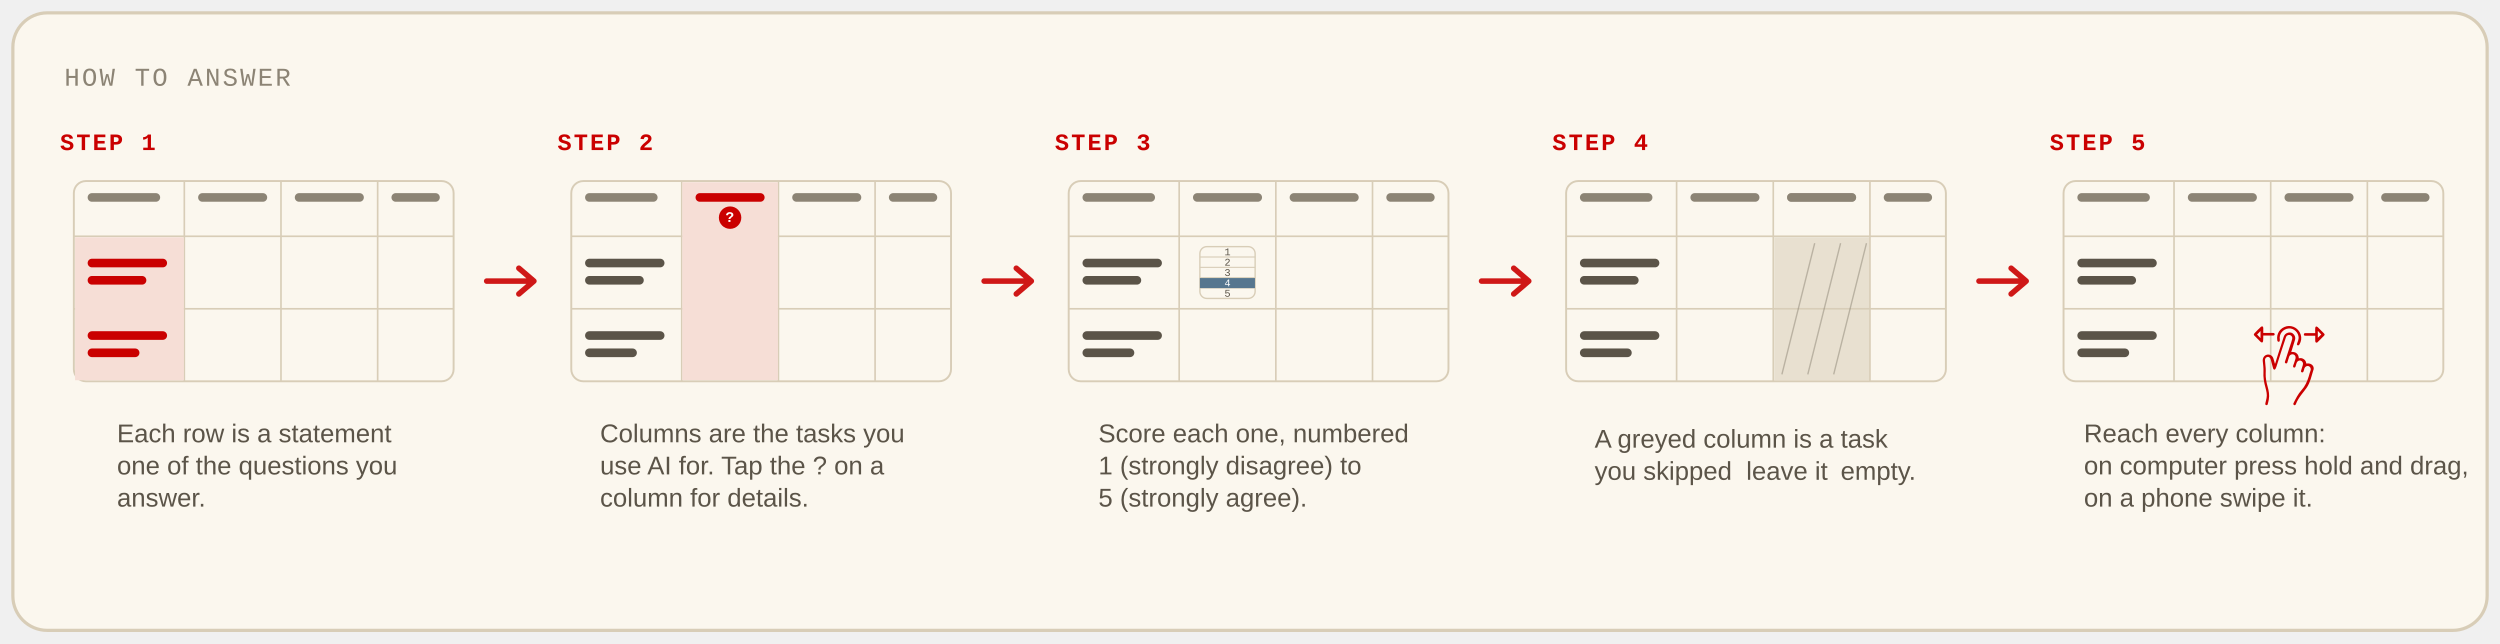
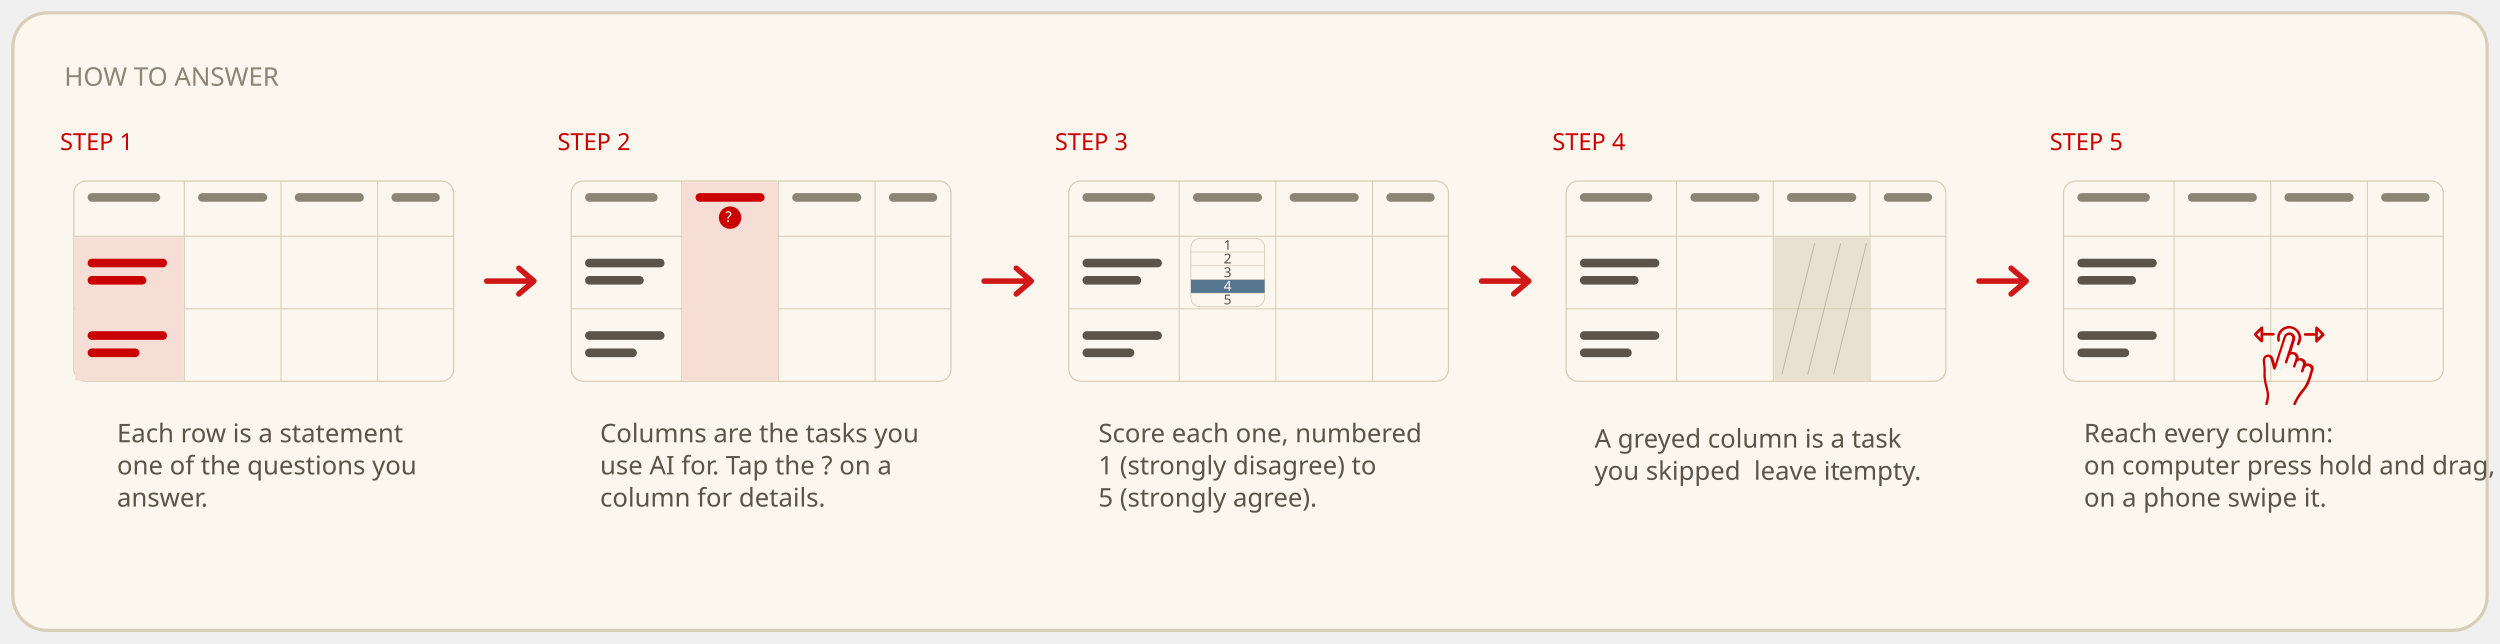
<svg xmlns="http://www.w3.org/2000/svg" version="1.1" id="katman_1" x="0px" y="0px" viewBox="0 0 1166 300" style="enable-background:new 0 0 1166 300;" xml:space="preserve">
  <style type="text/css">
	.st0{fill:#FBF7EE;stroke:#D8CDB7;stroke-width:1.5;}
	.st1{fill:#8C8475;}
- 	.st2{font-family:'CourierNewPSMT','Courier New',monospace;}
+ 	.st2{font-family:'CourierNewPSMT';}
	.st3{font-size:12px;}
- 	.st4{letter-spacing:1;}
- 	.st5{fill:#CA0000;}
- 	.st6{font-family:'CourierNewPS-BoldMT','Courier New',monospace;font-weight:bold;}
- 	.st7{font-size:11px;}
- 	.st8{fill:#FBF7EE;stroke:#D8CDB7;stroke-width:1.127;stroke-miterlimit:3.22;}
- 	.st9{fill:none;stroke:#D8CDB7;stroke-width:0.966;stroke-miterlimit:3.22;}
- 	.st10{fill:#5B5448;}
- 	.st11{fill:#F6DED6;}
- 	.st12{font-family:'ArialMT','Arial',sans-serif;}
+ 	.st4{fill:#CA0000;}
+ 	.st5{font-family:'CourierNewPS-BoldMT';}
+ 	.st6{font-size:11px;}
+ 	.st7{fill:#FBF7EE;stroke:#D8CDB7;stroke-width:0.731;stroke-miterlimit:2.087;}
+ 	.st8{fill:none;stroke:#D8CDB7;stroke-width:0.626;stroke-miterlimit:2.087;}
+ 	.st9{fill:#5B5448;}
+ 	.st10{fill:#F6DED6;}
+ 	.st11{font-family:'ArialMT';}
	
- 		.st13{opacity:0.9;fill:none;stroke:#CA0000;stroke-width:2.6;stroke-linecap:round;stroke-linejoin:round;enable-background:new    ;}
- 	.st14{fill:#FFFFFF;}
- 	.st15{font-size:6.843px;}
- 	.st16{fill:#FBF7EE;stroke:#D8CDB7;stroke-width:0.805;stroke-miterlimit:3.22;}
- 	.st17{stroke:#D8CDB7;stroke-width:0.644;stroke-miterlimit:3.22;}
- 	.st18{fill:#56768F;}
- 	.st19{font-size:4.831px;}
- 	.st20{fill:#D8CDB7;fill-opacity:0.55;}
- 	.st21{stroke:#8C8475;stroke-width:0.805;stroke-miterlimit:3.22;stroke-opacity:0.5;}
- 	.st22{fill:#8C8475;fill-opacity:0.6;}
+ 		.st12{opacity:0.9;fill:none;stroke:#CA0000;stroke-width:2.6;stroke-linecap:round;stroke-linejoin:round;enable-background:new    ;}
+ 	.st13{fill:#FFFFFF;}
+ 	.st14{font-size:6.843px;}
+ 	.st15{fill:#FBF7EE;stroke:#D8CDB7;stroke-width:0.522;stroke-miterlimit:2.087;}
+ 	.st16{stroke:#D8CDB7;stroke-width:0.417;stroke-miterlimit:2.087;}
+ 	.st17{fill:#56768F;}
+ 	.st18{font-size:6.363px;}
+ 	.st19{fill:#D8CDB7;fill-opacity:0.55;}
+ 	.st20{stroke:#8C8475;stroke-width:0.522;stroke-miterlimit:2.087;stroke-opacity:0.5;}
+ 	.st21{fill:#8C8475;fill-opacity:0.6;}
</style>
  <path class="st0" d="M22,6h1122c8.8,0,16,7.2,16,16v256c0,8.8-7.2,16-16,16H22c-8.8,0-16-7.2-16-16V22C6,13.2,13.2,6,22,6z" />
-   <text transform="matrix(1 0 0 1 30 40)" class="st1 st2 st3 st4">HOW TO ANSWER</text>
-   <text transform="matrix(1 0 0 1 28 70)" class="st5 st6 st7 st4">STEP 1</text>
+   <text transform="matrix(1 0 0 1 30 40)" class="st1 st2 st3">HOW TO ANSWER</text>
+   <text transform="matrix(1 0 0 1 28 70)" class="st4 st5 st6">STEP 1</text>
  <g transform="translate(28,78) scale(0.8051)">
-     <path class="st8" d="M15,8h206c3.9,0,7,3.1,7,7v102c0,3.9-3.1,7-7,7H15c-3.9,0-7-3.1-7-7V15C8,11.1,11.1,8,15,8z" />
-     <path class="st9" d="M72,8v116 M128,8v116 M184,8v116 M8,40h220 M8,82h220" />
+     <path class="st7" d="M15,8h206c3.9,0,7,3.1,7,7v102c0,3.9-3.1,7-7,7H15c-3.9,0-7-3.1-7-7V15C8,11.1,11.1,8,15,8z" />
+     <path class="st8" d="M72,8v116 M128,8v116 M184,8v116 M8,40h220 M8,82h220" />
    <path class="st1" d="M18.5,15h37c1.4,0,2.5,1.1,2.5,2.5l0,0c0,1.4-1.1,2.5-2.5,2.5h-37c-1.4,0-2.5-1.1-2.5-2.5l0,0   C16,16.1,17.1,15,18.5,15z" />
    <path class="st1" d="M82.5,15h35c1.4,0,2.5,1.1,2.5,2.5l0,0c0,1.4-1.1,2.5-2.5,2.5h-35c-1.4,0-2.5-1.1-2.5-2.5l0,0   C80,16.1,81.1,15,82.5,15z" />
    <path class="st1" d="M138.5,15h35c1.4,0,2.5,1.1,2.5,2.5l0,0c0,1.4-1.1,2.5-2.5,2.5h-35c-1.4,0-2.5-1.1-2.5-2.5l0,0   C136,16.1,137.1,15,138.5,15z" />
    <path class="st1" d="M194.5,15h23c1.4,0,2.5,1.1,2.5,2.5l0,0c0,1.4-1.1,2.5-2.5,2.5h-23c-1.4,0-2.5-1.1-2.5-2.5l0,0   C192,16.1,193.1,15,194.5,15z" />
-     <path class="st10" d="M18.5,53h41c1.4,0,2.5,1.1,2.5,2.5l0,0c0,1.4-1.1,2.5-2.5,2.5h-41c-1.4,0-2.5-1.1-2.5-2.5l0,0   C16,54.1,17.1,53,18.5,53z" />
-     <path class="st10" d="M18.5,63h29c1.4,0,2.5,1.1,2.5,2.5l0,0c0,1.4-1.1,2.5-2.5,2.5h-29c-1.4,0-2.5-1.1-2.5-2.5l0,0   C16,64.1,17.1,63,18.5,63z" />
-     <path class="st10" d="M18.5,95h41c1.4,0,2.5,1.1,2.5,2.5l0,0c0,1.4-1.1,2.5-2.5,2.5h-41c-1.4,0-2.5-1.1-2.5-2.5l0,0   C16,96.1,17.1,95,18.5,95z" />
-     <path class="st10" d="M18.5,105h25c1.4,0,2.5,1.1,2.5,2.5l0,0c0,1.4-1.1,2.5-2.5,2.5h-25c-1.4,0-2.5-1.1-2.5-2.5l0,0   C16,106.1,17.1,105,18.5,105z" />
-     <rect x="8.7" y="40.6" class="st11" width="63" height="82.8" />
-     <path class="st5" d="M18.5,53h41c1.4,0,2.5,1.1,2.5,2.5l0,0c0,1.4-1.1,2.5-2.5,2.5h-41c-1.4,0-2.5-1.1-2.5-2.5l0,0   C16,54.1,17.1,53,18.5,53z" />
-     <path class="st5" d="M18.5,63h29c1.4,0,2.5,1.1,2.5,2.5l0,0c0,1.4-1.1,2.5-2.5,2.5h-29c-1.4,0-2.5-1.1-2.5-2.5l0,0   C16,64.1,17.1,63,18.5,63z" />
-     <path class="st5" d="M18.5,95h41c1.4,0,2.5,1.1,2.5,2.5l0,0c0,1.4-1.1,2.5-2.5,2.5h-41c-1.4,0-2.5-1.1-2.5-2.5l0,0   C16,96.1,17.1,95,18.5,95z" />
-     <path class="st5" d="M18.5,105h25c1.4,0,2.5,1.1,2.5,2.5l0,0c0,1.4-1.1,2.5-2.5,2.5h-25c-1.4,0-2.5-1.1-2.5-2.5l0,0   C16,106.1,17.1,105,18.5,105z" />
+     <path class="st9" d="M18.5,53h41c1.4,0,2.5,1.1,2.5,2.5l0,0c0,1.4-1.1,2.5-2.5,2.5h-41c-1.4,0-2.5-1.1-2.5-2.5l0,0   C16,54.1,17.1,53,18.5,53z" />
+     <path class="st9" d="M18.5,63h29c1.4,0,2.5,1.1,2.5,2.5l0,0c0,1.4-1.1,2.5-2.5,2.5h-29c-1.4,0-2.5-1.1-2.5-2.5l0,0   C16,64.1,17.1,63,18.5,63z" />
+     <path class="st9" d="M18.5,95h41c1.4,0,2.5,1.1,2.5,2.5l0,0c0,1.4-1.1,2.5-2.5,2.5h-41c-1.4,0-2.5-1.1-2.5-2.5l0,0   C16,96.1,17.1,95,18.5,95z" />
+     <path class="st9" d="M18.5,105h25c1.4,0,2.5,1.1,2.5,2.5l0,0c0,1.4-1.1,2.5-2.5,2.5h-25c-1.4,0-2.5-1.1-2.5-2.5l0,0   C16,106.1,17.1,105,18.5,105z" />
+     <rect x="8.7" y="40.6" class="st10" width="63" height="82.8" />
+     <path class="st4" d="M18.5,53h41c1.4,0,2.5,1.1,2.5,2.5l0,0c0,1.4-1.1,2.5-2.5,2.5h-41c-1.4,0-2.5-1.1-2.5-2.5l0,0   C16,54.1,17.1,53,18.5,53z" />
+     <path class="st4" d="M18.5,63h29c1.4,0,2.5,1.1,2.5,2.5l0,0c0,1.4-1.1,2.5-2.5,2.5h-29c-1.4,0-2.5-1.1-2.5-2.5l0,0   C16,64.1,17.1,63,18.5,63z" />
+     <path class="st4" d="M18.5,95h41c1.4,0,2.5,1.1,2.5,2.5l0,0c0,1.4-1.1,2.5-2.5,2.5h-41c-1.4,0-2.5-1.1-2.5-2.5l0,0   C16,96.1,17.1,95,18.5,95z" />
+     <path class="st4" d="M18.5,105h25c1.4,0,2.5,1.1,2.5,2.5l0,0c0,1.4-1.1,2.5-2.5,2.5h-25c-1.4,0-2.5-1.1-2.5-2.5l0,0   C16,106.1,17.1,105,18.5,105z" />
  </g>
-   <text transform="matrix(1 0 0 1 54.5683 206.2712)" class="st10 st12 st3">Each row is a statement </text>
-   <text transform="matrix(1 0 0 1 54.5683 221.2712)" class="st10 st12 st3">one of the questions you</text>
-   <text transform="matrix(1 0 0 1 54.5683 236.2712)" class="st10 st12 st3">answer.</text>
-   <path class="st13" d="M227,131.1h22 M242,125.1l7,6l-7,6" />
-   <text transform="matrix(1 0 0 1 260 70)" class="st5 st6 st7 st4">STEP 2</text>
+   <text transform="matrix(1 0 0 1 54.5683 206.2712)" class="st9 st11 st3">Each row is a statement </text>
+   <text transform="matrix(1 0 0 1 54.5683 221.2712)" class="st9 st11 st3">one of the questions you</text>
+   <text transform="matrix(1 0 0 1 54.5683 236.2712)" class="st9 st11 st3">answer.</text>
+   <path class="st12" d="M227,131.1h22 M242,125.1l7,6l-7,6" />
+   <text transform="matrix(1 0 0 1 260 70)" class="st4 st5 st6">STEP 2</text>
  <g transform="translate(260,78) scale(0.8051)">
-     <path class="st8" d="M15,8h206c3.9,0,7,3.1,7,7v102c0,3.9-3.1,7-7,7H15c-3.9,0-7-3.1-7-7V15C8,11.1,11.1,8,15,8z" />
-     <path class="st9" d="M72,8v116 M128,8v116 M184,8v116 M8,40h220 M8,82h220" />
+     <path class="st7" d="M15,8h206c3.9,0,7,3.1,7,7v102c0,3.9-3.1,7-7,7H15c-3.9,0-7-3.1-7-7V15C8,11.1,11.1,8,15,8z" />
+     <path class="st8" d="M72,8v116 M128,8v116 M184,8v116 M8,40h220 M8,82h220" />
    <path class="st1" d="M18.5,15h37c1.4,0,2.5,1.1,2.5,2.5l0,0c0,1.4-1.1,2.5-2.5,2.5h-37c-1.4,0-2.5-1.1-2.5-2.5l0,0   C16,16.1,17.1,15,18.5,15z" />
    <path class="st1" d="M82.5,15h35c1.4,0,2.5,1.1,2.5,2.5l0,0c0,1.4-1.1,2.5-2.5,2.5h-35c-1.4,0-2.5-1.1-2.5-2.5l0,0   C80,16.1,81.1,15,82.5,15z" />
    <path class="st1" d="M138.5,15h35c1.4,0,2.5,1.1,2.5,2.5l0,0c0,1.4-1.1,2.5-2.5,2.5h-35c-1.4,0-2.5-1.1-2.5-2.5l0,0   C136,16.1,137.1,15,138.5,15z" />
    <path class="st1" d="M194.5,15h23c1.4,0,2.5,1.1,2.5,2.5l0,0c0,1.4-1.1,2.5-2.5,2.5h-23c-1.4,0-2.5-1.1-2.5-2.5l0,0   C192,16.1,193.1,15,194.5,15z" />
-     <path class="st10" d="M18.5,53h41c1.4,0,2.5,1.1,2.5,2.5l0,0c0,1.4-1.1,2.5-2.5,2.5h-41c-1.4,0-2.5-1.1-2.5-2.5l0,0   C16,54.1,17.1,53,18.5,53z" />
-     <path class="st10" d="M18.5,63h29c1.4,0,2.5,1.1,2.5,2.5l0,0c0,1.4-1.1,2.5-2.5,2.5h-29c-1.4,0-2.5-1.1-2.5-2.5l0,0   C16,64.1,17.1,63,18.5,63z" />
-     <path class="st10" d="M18.5,95h41c1.4,0,2.5,1.1,2.5,2.5l0,0c0,1.4-1.1,2.5-2.5,2.5h-41c-1.4,0-2.5-1.1-2.5-2.5l0,0   C16,96.1,17.1,95,18.5,95z" />
-     <path class="st10" d="M18.5,105h25c1.4,0,2.5,1.1,2.5,2.5l0,0c0,1.4-1.1,2.5-2.5,2.5h-25c-1.4,0-2.5-1.1-2.5-2.5l0,0   C16,106.1,17.1,105,18.5,105z" />
-     <rect x="72.3" y="8.7" class="st11" width="55.4" height="114.6" />
-     <path class="st5" d="M82.5,15h35c1.4,0,2.5,1.1,2.5,2.5l0,0c0,1.4-1.1,2.5-2.5,2.5h-35c-1.4,0-2.5-1.1-2.5-2.5l0,0   C80,16.1,81.1,15,82.5,15z" />
-     <circle class="st5" cx="100" cy="29.2" r="6.5" />
-     <text transform="matrix(1.2421 0 0 1.2421 97.2923 31.6842)" class="st14 st6 st15">?</text>
+     <path class="st9" d="M18.5,53h41c1.4,0,2.5,1.1,2.5,2.5l0,0c0,1.4-1.1,2.5-2.5,2.5h-41c-1.4,0-2.5-1.1-2.5-2.5l0,0   C16,54.1,17.1,53,18.5,53z" />
+     <path class="st9" d="M18.5,63h29c1.4,0,2.5,1.1,2.5,2.5l0,0c0,1.4-1.1,2.5-2.5,2.5h-29c-1.4,0-2.5-1.1-2.5-2.5l0,0   C16,64.1,17.1,63,18.5,63z" />
+     <path class="st9" d="M18.5,95h41c1.4,0,2.5,1.1,2.5,2.5l0,0c0,1.4-1.1,2.5-2.5,2.5h-41c-1.4,0-2.5-1.1-2.5-2.5l0,0   C16,96.1,17.1,95,18.5,95z" />
+     <path class="st9" d="M18.5,105h25c1.4,0,2.5,1.1,2.5,2.5l0,0c0,1.4-1.1,2.5-2.5,2.5h-25c-1.4,0-2.5-1.1-2.5-2.5l0,0   C16,106.1,17.1,105,18.5,105z" />
+     <rect x="72.3" y="8.7" class="st10" width="55.4" height="114.6" />
+     <path class="st4" d="M82.5,15h35c1.4,0,2.5,1.1,2.5,2.5l0,0c0,1.4-1.1,2.5-2.5,2.5h-35c-1.4,0-2.5-1.1-2.5-2.5l0,0   C80,16.1,81.1,15,82.5,15z" />
+     <circle class="st4" cx="100" cy="29.2" r="6.5" />
+     <text transform="matrix(1.2421 0 0 1.2421 97.293 31.6855)" class="st13 st5 st14">?</text>
  </g>
-   <text transform="matrix(1 0 0 1 279.8568 206.2712)" class="st10 st12 st3">Columns are the tasks you</text>
-   <text transform="matrix(1 0 0 1 279.8568 221.2712)" class="st10 st12 st3">use AI for. Tap the ? on a</text>
-   <text transform="matrix(1 0 0 1 279.8568 236.2712)" class="st10 st12 st3">column for details.</text>
-   <path class="st13" d="M459,131.1h22 M474,125.1l7,6l-7,6" />
-   <text transform="matrix(1 0 0 1 492 70)" class="st5 st6 st7 st4">STEP 3</text>
+   <text transform="matrix(1 0 0 1 279.8568 206.2712)" class="st9 st11 st3">Columns are the tasks you</text>
+   <text transform="matrix(1 0 0 1 279.8568 221.2712)" class="st9 st11 st3">use AI for. Tap the ? on a</text>
+   <text transform="matrix(1 0 0 1 279.8568 236.2712)" class="st9 st11 st3">column for details.</text>
+   <path class="st12" d="M459,131.1h22 M474,125.1l7,6l-7,6" />
+   <text transform="matrix(1 0 0 1 492 70)" class="st4 st5 st6">STEP 3</text>
  <g transform="translate(492,78) scale(0.8051)">
-     <path class="st8" d="M15,8h206c3.9,0,7,3.1,7,7v102c0,3.9-3.1,7-7,7H15c-3.9,0-7-3.1-7-7V15C8,11.1,11.1,8,15,8z" />
-     <path class="st9" d="M72,8v116 M128,8v116 M184,8v116 M8,40h220 M8,82h220" />
+     <path class="st7" d="M15,8h206c3.9,0,7,3.1,7,7v102c0,3.9-3.1,7-7,7H15c-3.9,0-7-3.1-7-7V15C8,11.1,11.1,8,15,8z" />
+     <path class="st8" d="M72,8v116 M128,8v116 M184,8v116 M8,40h220 M8,82h220" />
    <path class="st1" d="M18.5,15h37c1.4,0,2.5,1.1,2.5,2.5l0,0c0,1.4-1.1,2.5-2.5,2.5h-37c-1.4,0-2.5-1.1-2.5-2.5l0,0   C16,16.1,17.1,15,18.5,15z" />
    <path class="st1" d="M82.5,15h35c1.4,0,2.5,1.1,2.5,2.5l0,0c0,1.4-1.1,2.5-2.5,2.5h-35c-1.4,0-2.5-1.1-2.5-2.5l0,0   C80,16.1,81.1,15,82.5,15z" />
    <path class="st1" d="M138.5,15h35c1.4,0,2.5,1.1,2.5,2.5l0,0c0,1.4-1.1,2.5-2.5,2.5h-35c-1.4,0-2.5-1.1-2.5-2.5l0,0   C136,16.1,137.1,15,138.5,15z" />
    <path class="st1" d="M194.5,15h23c1.4,0,2.5,1.1,2.5,2.5l0,0c0,1.4-1.1,2.5-2.5,2.5h-23c-1.4,0-2.5-1.1-2.5-2.5l0,0   C192,16.1,193.1,15,194.5,15z" />
-     <path class="st10" d="M18.5,53h41c1.4,0,2.5,1.1,2.5,2.5l0,0c0,1.4-1.1,2.5-2.5,2.5h-41c-1.4,0-2.5-1.1-2.5-2.5l0,0   C16,54.1,17.1,53,18.5,53z" />
-     <path class="st10" d="M18.5,63h29c1.4,0,2.5,1.1,2.5,2.5l0,0c0,1.4-1.1,2.5-2.5,2.5h-29c-1.4,0-2.5-1.1-2.5-2.5l0,0   C16,64.1,17.1,63,18.5,63z" />
-     <path class="st10" d="M18.5,95h41c1.4,0,2.5,1.1,2.5,2.5l0,0c0,1.4-1.1,2.5-2.5,2.5h-41c-1.4,0-2.5-1.1-2.5-2.5l0,0   C16,96.1,17.1,95,18.5,95z" />
-     <path class="st10" d="M18.5,105h25c1.4,0,2.5,1.1,2.5,2.5l0,0c0,1.4-1.1,2.5-2.5,2.5h-25c-1.4,0-2.5-1.1-2.5-2.5l0,0   C16,106.1,17.1,105,18.5,105z" />
-     <path class="st16" d="M88,46h24c2.2,0,4,1.8,4,4v22c0,2.2-1.8,4-4,4H88c-2.2,0-4-1.8-4-4V50C84,47.8,85.8,46,88,46z" />
-     <path class="st17" d="M84,52h32 M84,58h32 M84,64h32 M84,70h32" />
-     <rect x="84" y="64.2" class="st18" width="31.9" height="5.8" />
-     <text transform="matrix(1.2421 0 0 1.2421 98.1997 51)" class="st10 st2 st19">1</text>
-     <text transform="matrix(1.2421 0 0 1.2421 98.1997 56.9999)" class="st10 st2 st19">2</text>
-     <text transform="matrix(1.2421 0 0 1.2421 98.1997 62.9999)" class="st10 st2 st19">3</text>
-     <text transform="matrix(1.2421 0 0 1.2421 98.1997 68.9998)" class="st14 st2 st19">4</text>
-     <text transform="matrix(1.2421 0 0 1.2421 98.1997 74.9998)" class="st10 st2 st19">5</text>
+     <path class="st9" d="M18.5,53h41c1.4,0,2.5,1.1,2.5,2.5l0,0c0,1.4-1.1,2.5-2.5,2.5h-41c-1.4,0-2.5-1.1-2.5-2.5l0,0   C16,54.1,17.1,53,18.5,53z" />
+     <path class="st9" d="M18.5,63h29c1.4,0,2.5,1.1,2.5,2.5l0,0c0,1.4-1.1,2.5-2.5,2.5h-29c-1.4,0-2.5-1.1-2.5-2.5l0,0   C16,64.1,17.1,63,18.5,63z" />
+     <path class="st9" d="M18.5,95h41c1.4,0,2.5,1.1,2.5,2.5l0,0c0,1.4-1.1,2.5-2.5,2.5h-41c-1.4,0-2.5-1.1-2.5-2.5l0,0   C16,96.1,17.1,95,18.5,95z" />
+     <path class="st9" d="M18.5,105h25c1.4,0,2.5,1.1,2.5,2.5l0,0c0,1.4-1.1,2.5-2.5,2.5h-25c-1.4,0-2.5-1.1-2.5-2.5l0,0   C16,106.1,17.1,105,18.5,105z" />
+     <g>
+       <path class="st15" d="M84.1,41.2h32.1c2.9,0,5.3,2.4,5.3,5.3v29c0,2.9-2.4,5.3-5.3,5.3H84.1c-2.9,0-5.3-2.4-5.3-5.3v-29    C78.8,43.6,81.2,41.2,84.1,41.2z" />
+       <path class="st16" d="M78.8,49.1h42.8 M78.8,57h42.8 M78.8,65h42.8 M78.8,72.9h42.8" />
+       <rect x="78.8" y="65.2" class="st17" width="42.7" height="7.6" />
+       <text transform="matrix(1.2608 0 0 1.2421 97.7454 47.8311)" class="st9 st2 st18">1</text>
+       <text transform="matrix(1.2608 0 0 1.2421 97.7454 55.7348)" class="st9 st2 st18">2</text>
+       <text transform="matrix(1.2608 0 0 1.2421 97.7454 63.6385)" class="st9 st2 st18">3</text>
+       <text transform="matrix(1.2608 0 0 1.2421 97.7454 71.5422)" class="st13 st2 st18">4</text>
+       <text transform="matrix(1.2608 0 0 1.2421 97.7454 79.4447)" class="st9 st2 st18">5</text>
+     </g>
  </g>
-   <text transform="matrix(1 0 0 1 512.2911 206.2712)" class="st10 st12 st3">Score each one, numbered</text>
-   <text transform="matrix(1 0 0 1 512.2911 221.2712)" class="st10 st12 st3">1 (strongly disagree) to</text>
-   <text transform="matrix(1 0 0 1 512.2911 236.2712)" class="st10 st12 st3">5 (strongly agree).</text>
-   <path class="st13" d="M691,131.1h22 M706,125.1l7,6l-7,6" />
-   <text transform="matrix(1 0 0 1 724 70)" class="st5 st6 st7 st4">STEP 4</text>
+   <text transform="matrix(1 0 0 1 512.291 206.2712)" class="st9 st11 st3">Score each one, numbered</text>
+   <text transform="matrix(1 0 0 1 512.291 221.2712)" class="st9 st11 st3">1 (strongly disagree) to</text>
+   <text transform="matrix(1 0 0 1 512.291 236.2712)" class="st9 st11 st3">5 (strongly agree).</text>
+   <path class="st12" d="M691,131.1h22 M706,125.1l7,6l-7,6" />
+   <text transform="matrix(1 0 0 1 724 70)" class="st4 st5 st6">STEP 4</text>
  <g transform="translate(724,78) scale(0.8051)">
-     <path class="st8" d="M15,8h206c3.9,0,7,3.1,7,7v102c0,3.9-3.1,7-7,7H15c-3.9,0-7-3.1-7-7V15C8,11.1,11.1,8,15,8z" />
-     <path class="st9" d="M72,8v116 M128,8v116 M184,8v116 M8,40h220 M8,82h220" />
+     <path class="st7" d="M15,8h206c3.9,0,7,3.1,7,7v102c0,3.9-3.1,7-7,7H15c-3.9,0-7-3.1-7-7V15C8,11.1,11.1,8,15,8z" />
+     <path class="st8" d="M72,8v116 M128,8v116 M184,8v116 M8,40h220 M8,82h220" />
    <path class="st1" d="M18.5,15h37c1.4,0,2.5,1.1,2.5,2.5l0,0c0,1.4-1.1,2.5-2.5,2.5h-37c-1.4,0-2.5-1.1-2.5-2.5l0,0   C16,16.1,17.1,15,18.5,15z" />
    <path class="st1" d="M82.5,15h35c1.4,0,2.5,1.1,2.5,2.5l0,0c0,1.4-1.1,2.5-2.5,2.5h-35c-1.4,0-2.5-1.1-2.5-2.5l0,0   C80,16.1,81.1,15,82.5,15z" />
    <path class="st1" d="M138.5,15h35c1.4,0,2.5,1.1,2.5,2.5l0,0c0,1.4-1.1,2.5-2.5,2.5h-35c-1.4,0-2.5-1.1-2.5-2.5l0,0   C136,16.1,137.1,15,138.5,15z" />
    <path class="st1" d="M194.5,15h23c1.4,0,2.5,1.1,2.5,2.5l0,0c0,1.4-1.1,2.5-2.5,2.5h-23c-1.4,0-2.5-1.1-2.5-2.5l0,0   C192,16.1,193.1,15,194.5,15z" />
-     <path class="st10" d="M18.5,53h41c1.4,0,2.5,1.1,2.5,2.5l0,0c0,1.4-1.1,2.5-2.5,2.5h-41c-1.4,0-2.5-1.1-2.5-2.5l0,0   C16,54.1,17.1,53,18.5,53z" />
-     <path class="st10" d="M18.5,63h29c1.4,0,2.5,1.1,2.5,2.5l0,0c0,1.4-1.1,2.5-2.5,2.5h-29c-1.4,0-2.5-1.1-2.5-2.5l0,0   C16,64.1,17.1,63,18.5,63z" />
-     <path class="st10" d="M18.5,95h41c1.4,0,2.5,1.1,2.5,2.5l0,0c0,1.4-1.1,2.5-2.5,2.5h-41c-1.4,0-2.5-1.1-2.5-2.5l0,0   C16,96.1,17.1,95,18.5,95z" />
-     <path class="st10" d="M18.5,105h25c1.4,0,2.5,1.1,2.5,2.5l0,0c0,1.4-1.1,2.5-2.5,2.5h-25c-1.4,0-2.5-1.1-2.5-2.5l0,0   C16,106.1,17.1,105,18.5,105z" />
-     <rect x="128.6" y="40.6" class="st20" width="55" height="82.8" />
-     <path class="st21" d="M133,120l19-76 M148,120l19-76 M163,120l19-76" />
-     <path class="st22" d="M138.5,15h35c1.4,0,2.5,1.1,2.5,2.5l0,0c0,1.4-1.1,2.5-2.5,2.5h-35c-1.4,0-2.5-1.1-2.5-2.5l0,0   C136,16.1,137.1,15,138.5,15z" />
+     <path class="st9" d="M18.5,53h41c1.4,0,2.5,1.1,2.5,2.5l0,0c0,1.4-1.1,2.5-2.5,2.5h-41c-1.4,0-2.5-1.1-2.5-2.5l0,0   C16,54.1,17.1,53,18.5,53z" />
+     <path class="st9" d="M18.5,63h29c1.4,0,2.5,1.1,2.5,2.5l0,0c0,1.4-1.1,2.5-2.5,2.5h-29c-1.4,0-2.5-1.1-2.5-2.5l0,0   C16,64.1,17.1,63,18.5,63z" />
+     <path class="st9" d="M18.5,95h41c1.4,0,2.5,1.1,2.5,2.5l0,0c0,1.4-1.1,2.5-2.5,2.5h-41c-1.4,0-2.5-1.1-2.5-2.5l0,0   C16,96.1,17.1,95,18.5,95z" />
+     <path class="st9" d="M18.5,105h25c1.4,0,2.5,1.1,2.5,2.5l0,0c0,1.4-1.1,2.5-2.5,2.5h-25c-1.4,0-2.5-1.1-2.5-2.5l0,0   C16,106.1,17.1,105,18.5,105z" />
+     <rect x="128.6" y="40.6" class="st19" width="55" height="82.8" />
+     <path class="st20" d="M133,120l19-76 M148,120l19-76 M163,120l19-76" />
+     <path class="st21" d="M138.5,15h35c1.4,0,2.5,1.1,2.5,2.5l0,0c0,1.4-1.1,2.5-2.5,2.5h-35c-1.4,0-2.5-1.1-2.5-2.5l0,0   C136,16.1,137.1,15,138.5,15z" />
  </g>
-   <text transform="matrix(1 0 0 1 743.7251 208.7905)" class="st10 st12 st3">A greyed column is a task</text>
-   <text transform="matrix(1 0 0 1 743.7251 223.7905)" class="st10 st12 st3">you skipped  leave it</text>
-   <text transform="matrix(1 0 0 1 858.4519 223.7905)" class="st10 st12 st3">empty.</text>
-   <path class="st13" d="M923,131.1h22 M938,125.1l7,6l-7,6" />
-   <text transform="matrix(1 0 0 1 956 70)" class="st5 st6 st7 st4">STEP 5</text>
+   <text transform="matrix(1 0 0 1 743.7251 208.7905)" class="st9 st11 st3">A greyed column is a task</text>
+   <text transform="matrix(1 0 0 1 743.7251 223.7905)" class="st9 st11 st3">you skipped  leave it</text>
+   <text transform="matrix(1 0 0 1 857.501 223.7905)" class="st9 st11 st3">empty.</text>
+   <path class="st12" d="M923,131.1h22 M938,125.1l7,6l-7,6" />
+   <text transform="matrix(1 0 0 1 956 70)" class="st4 st5 st6">STEP 5</text>
  <g transform="translate(956,78) scale(0.8051)">
-     <path class="st8" d="M15,8h206c3.9,0,7,3.1,7,7v102c0,3.9-3.1,7-7,7H15c-3.9,0-7-3.1-7-7V15C8,11.1,11.1,8,15,8z" />
-     <path class="st9" d="M72,8v116 M128,8v116 M184,8v116 M8,40h220 M8,82h220" />
+     <path class="st7" d="M15,8h206c3.9,0,7,3.1,7,7v102c0,3.9-3.1,7-7,7H15c-3.9,0-7-3.1-7-7V15C8,11.1,11.1,8,15,8z" />
+     <path class="st8" d="M72,8v116 M128,8v116 M184,8v116 M8,40h220 M8,82h220" />
    <path class="st1" d="M18.5,15h37c1.4,0,2.5,1.1,2.5,2.5l0,0c0,1.4-1.1,2.5-2.5,2.5h-37c-1.4,0-2.5-1.1-2.5-2.5l0,0   C16,16.1,17.1,15,18.5,15z" />
    <path class="st1" d="M82.5,15h35c1.4,0,2.5,1.1,2.5,2.5l0,0c0,1.4-1.1,2.5-2.5,2.5h-35c-1.4,0-2.5-1.1-2.5-2.5l0,0   C80,16.1,81.1,15,82.5,15z" />
    <path class="st1" d="M138.5,15h35c1.4,0,2.5,1.1,2.5,2.5l0,0c0,1.4-1.1,2.5-2.5,2.5h-35c-1.4,0-2.5-1.1-2.5-2.5l0,0   C136,16.1,137.1,15,138.5,15z" />
    <path class="st1" d="M194.5,15h23c1.4,0,2.5,1.1,2.5,2.5l0,0c0,1.4-1.1,2.5-2.5,2.5h-23c-1.4,0-2.5-1.1-2.5-2.5l0,0   C192,16.1,193.1,15,194.5,15z" />
-     <path class="st10" d="M18.5,53h41c1.4,0,2.5,1.1,2.5,2.5l0,0c0,1.4-1.1,2.5-2.5,2.5h-41c-1.4,0-2.5-1.1-2.5-2.5l0,0   C16,54.1,17.1,53,18.5,53z" />
-     <path class="st10" d="M18.5,63h29c1.4,0,2.5,1.1,2.5,2.5l0,0c0,1.4-1.1,2.5-2.5,2.5h-29c-1.4,0-2.5-1.1-2.5-2.5l0,0   C16,64.1,17.1,63,18.5,63z" />
-     <path class="st10" d="M18.5,95h41c1.4,0,2.5,1.1,2.5,2.5l0,0c0,1.4-1.1,2.5-2.5,2.5h-41c-1.4,0-2.5-1.1-2.5-2.5l0,0   C16,96.1,17.1,95,18.5,95z" />
-     <path class="st10" d="M18.5,105h25c1.4,0,2.5,1.1,2.5,2.5l0,0c0,1.4-1.1,2.5-2.5,2.5h-25c-1.4,0-2.5-1.1-2.5-2.5l0,0   C16,106.1,17.1,105,18.5,105z" />
+     <path class="st9" d="M18.5,53h41c1.4,0,2.5,1.1,2.5,2.5l0,0c0,1.4-1.1,2.5-2.5,2.5h-41c-1.4,0-2.5-1.1-2.5-2.5l0,0   C16,54.1,17.1,53,18.5,53z" />
+     <path class="st9" d="M18.5,63h29c1.4,0,2.5,1.1,2.5,2.5l0,0c0,1.4-1.1,2.5-2.5,2.5h-29c-1.4,0-2.5-1.1-2.5-2.5l0,0   C16,64.1,17.1,63,18.5,63z" />
+     <path class="st9" d="M18.5,95h41c1.4,0,2.5,1.1,2.5,2.5l0,0c0,1.4-1.1,2.5-2.5,2.5h-41c-1.4,0-2.5-1.1-2.5-2.5l0,0   C16,96.1,17.1,95,18.5,95z" />
+     <path class="st9" d="M18.5,105h25c1.4,0,2.5,1.1,2.5,2.5l0,0c0,1.4-1.1,2.5-2.5,2.5h-25c-1.4,0-2.5-1.1-2.5-2.5l0,0   C16,106.1,17.1,105,18.5,105z" />
    <g>
-       <path class="st5" d="M150.7,113.8c-0.6-0.2-1.3-0.1-2.1-0.1c-0.1-1-0.5-1.9-1.4-2.5c-0.9-0.6-1.8-0.8-2.9-0.5    c-0.1-1.2-0.4-2.2-1.3-2.9c-0.9-0.8-1.9-0.8-3.1-0.8c0.1-0.4,0.2-0.6,0.3-0.9c0.6-2,1.3-4,1.9-6.1c0.3-1.1,0.1-2.1-0.6-3    c-0.8-1.1-2-1.5-3.3-1.2c-1.4,0.3-2.3,1.2-2.7,2.5c-1,3.2-2,6.4-3.1,9.6c-0.6,1.9-1.2,3.9-1.8,5.8c-0.1,0-0.1,0-0.2,0    c-0.3-1-0.5-2.1-0.9-3.1c-0.5-1.5-2.2-2.4-3.7-2c-1.6,0.4-2.6,2-2.4,3.7c0.2,2,0.5,4.1,0.4,6.1c-0.2,3.2,0.3,6.3,1.2,9.4    c0.5,1.9,1,3.9,0.6,5.9c-0.2,1.1-0.5,2.1-0.7,3.1c-0.1,0.5,0,0.9,0.5,1c0.5,0.1,0.8-0.1,0.9-0.6c0.2-0.9,0.5-1.8,0.6-2.6    c0.5-2.6,0-5.1-0.7-7.6c-0.7-2.5-1.2-5-1.1-7.6c0-1,0.1-1.9,0-2.9c-0.1-1.5-0.3-3-0.4-4.5c-0.1-1,0.4-1.9,1.4-2.1    c0.8-0.2,1.6,0.4,1.9,1.4c0.2,0.8,0.4,1.6,0.6,2.3c0.3,1,0.5,2,0.8,3c0.1,0.3,0.5,0.7,0.8,0.7c0.2,0,0.5-0.4,0.7-0.7    c0.2-0.3,0.2-0.7,0.4-1c1.8-5.7,3.6-11.4,5.5-17c0.1-0.3,0.3-0.7,0.5-0.9c0.6-0.6,1.6-0.7,2.3-0.3c0.8,0.5,1.1,1.3,0.8,2.3    c-0.3,1.2-0.7,2.3-1.1,3.5c-1,3.1-2,6.2-3,9.3c-0.2,0.5-0.1,0.9,0.4,1.1c0.5,0.2,0.8-0.1,1-0.6c0-0.1,0.1-0.3,0.1-0.4    c0.3-1,0.6-1.9,0.9-2.9c0.3-0.7,0.8-1.2,1.6-1.3c1.5-0.2,2.5,1.1,2,2.7c-0.4,1.3-0.8,2.6-1.3,3.9c-0.1,0.4-0.1,0.9,0.4,1    c0.5,0.2,0.8-0.1,1-0.6c0.2-0.7,0.4-1.4,0.6-2c0.4-1.1,1.4-1.7,2.5-1.3c0.9,0.3,1.5,1.4,1.1,2.5c-0.3,1.1-0.7,2.1-1,3.2    c-0.1,0.5-0.1,0.8,0.4,1c0.5,0.2,0.8-0.1,1-0.5c0.2-0.6,0.4-1.1,0.5-1.7c0.4-1.1,1.4-1.7,2.4-1.4c1,0.3,1.6,1.4,1.2,2.5    c-0.4,1.2-0.8,2.4-1.1,3.6c-0.9,2.9-2.1,5.6-4.2,7.9c-1,1.1-1.8,2.3-2.5,3.5c-0.8,1.3-1.4,2.6-2.1,4c-0.2,0.4-0.1,0.9,0.4,1.1    c0.5,0.2,0.8-0.1,1-0.6c0.8-2.1,2-3.9,3.3-5.6c1-1.4,2.2-2.7,3.1-4.1c1.9-2.9,2.6-6.3,3.6-9.6C153.5,116,152.4,114.3,150.7,113.8z    " />
-       <path class="st5" d="M132.7,101.1c0.6-0.1,0.6-0.6,0.6-1.2c-0.6-3.3,1.8-6.2,5.1-6.5c3-0.3,5.8,2.4,5.8,5.5c0.1,0-0.1,0,0,0    c-0.1,1-0.4,2-0.8,2.9c-0.2,0.5-0.4,0.9,0.1,1.3c0.6,0.3,0.9-0.1,1.2-0.5c1-1.8,1.3-3.7,0.7-5.6c-1.1-3.5-4.6-5.6-8.1-4.9    c-3.8,0.9-6.1,4.2-5.5,8.1C131.9,100.7,132.1,101.2,132.7,101.1z" />
-       <path class="st5" d="M158.8,96.2c-1.2-1.2-2.4-2.4-3.6-3.6c-0.2-0.2-0.7-0.4-1-0.3c-0.2,0.1-0.4,0.6-0.4,0.9c-0.1,0.9,0,1.8,0,2.9    c-1.9,0-3.8,0-5.6,0c-0.5,0-1,0.1-1,0.8c0,0.6,0.4,0.7,1,0.7c1.6,0,3.2,0,4.8,0c0.3,0,0.5,0,0.8,0c0,1.1,0,2.1,0,3.1    c0,0.3,0.2,0.8,0.5,0.9c0.2,0.1,0.7,0,0.9-0.3c1.2-1.2,2.4-2.4,3.6-3.6C159.4,97.1,159.4,96.8,158.8,96.2z M155.3,98.8    c0-1.2,0-2.5,0-4c0.7,0.8,1.4,1.4,2,2.1C156.6,97.5,155.9,98.2,155.3,98.8z" />
-       <path class="st5" d="M123.7,97.5c0.4,0,0.6,0,0.9,0c1.6,0,3.2,0,4.8,0c0.5,0,0.9-0.2,0.9-0.7c0-0.6-0.4-0.8-0.9-0.8    c-0.6,0-1.2,0-1.8,0c-1.3,0-2.5,0-3.9,0c0-1,0-2,0-2.9c0-0.3-0.2-0.8-0.5-0.9c-0.2-0.1-0.7,0.1-0.9,0.3c-1.3,1.2-2.5,2.4-3.7,3.7    c-0.5,0.6-0.5,0.9,0,1.4c1.2,1.2,2.4,2.4,3.6,3.6c0.2,0.2,0.7,0.4,0.9,0.3c0.3-0.1,0.5-0.6,0.5-0.9    C123.7,99.7,123.7,98.7,123.7,97.5z M122.1,99c-0.7-0.7-1.4-1.4-2-2.1c0.7-0.6,1.3-1.3,2-2C122.1,96.3,122.1,97.6,122.1,99z" />
+       <path class="st4" d="M150.7,113.8c-0.6-0.2-1.3-0.1-2.1-0.1c-0.1-1-0.5-1.9-1.4-2.5s-1.8-0.8-2.9-0.5c-0.1-1.2-0.4-2.2-1.3-2.9    c-0.9-0.8-1.9-0.8-3.1-0.8c0.1-0.4,0.2-0.6,0.3-0.9c0.6-2,1.3-4,1.9-6.1c0.3-1.1,0.1-2.1-0.6-3c-0.8-1.1-2-1.5-3.3-1.2    c-1.4,0.3-2.3,1.2-2.7,2.5c-1,3.2-2,6.4-3.1,9.6c-0.6,1.9-1.2,3.9-1.8,5.8c-0.1,0-0.1,0-0.2,0c-0.3-1-0.5-2.1-0.9-3.1    c-0.5-1.5-2.2-2.4-3.7-2c-1.6,0.4-2.6,2-2.4,3.7c0.2,2,0.5,4.1,0.4,6.1c-0.2,3.2,0.3,6.3,1.2,9.4c0.5,1.9,1,3.9,0.6,5.9    c-0.2,1.1-0.5,2.1-0.7,3.1c-0.1,0.5,0,0.9,0.5,1s0.8-0.1,0.9-0.6c0.2-0.9,0.5-1.8,0.6-2.6c0.5-2.6,0-5.1-0.7-7.6    c-0.7-2.5-1.2-5-1.1-7.6c0-1,0.1-1.9,0-2.9c-0.1-1.5-0.3-3-0.4-4.5c-0.1-1,0.4-1.9,1.4-2.1c0.8-0.2,1.6,0.4,1.9,1.4    c0.2,0.8,0.4,1.6,0.6,2.3c0.3,1,0.5,2,0.8,3c0.1,0.3,0.5,0.7,0.8,0.7c0.2,0,0.5-0.4,0.7-0.7c0.2-0.3,0.2-0.7,0.4-1    c1.8-5.7,3.6-11.4,5.5-17c0.1-0.3,0.3-0.7,0.5-0.9c0.6-0.6,1.6-0.7,2.3-0.3c0.8,0.5,1.1,1.3,0.8,2.3c-0.3,1.2-0.7,2.3-1.1,3.5    c-1,3.1-2,6.2-3,9.3c-0.2,0.5-0.1,0.9,0.4,1.1s0.8-0.1,1-0.6c0-0.1,0.1-0.3,0.1-0.4c0.3-1,0.6-1.9,0.9-2.9    c0.3-0.7,0.8-1.2,1.6-1.3c1.5-0.2,2.5,1.1,2,2.7c-0.4,1.3-0.8,2.6-1.3,3.9c-0.1,0.4-0.1,0.9,0.4,1c0.5,0.2,0.8-0.1,1-0.6    c0.2-0.7,0.4-1.4,0.6-2c0.4-1.1,1.4-1.7,2.5-1.3c0.9,0.3,1.5,1.4,1.1,2.5c-0.3,1.1-0.7,2.1-1,3.2c-0.1,0.5-0.1,0.8,0.4,1    s0.8-0.1,1-0.5c0.2-0.6,0.4-1.1,0.5-1.7c0.4-1.1,1.4-1.7,2.4-1.4c1,0.3,1.6,1.4,1.2,2.5c-0.4,1.2-0.8,2.4-1.1,3.6    c-0.9,2.9-2.1,5.6-4.2,7.9c-1,1.1-1.8,2.3-2.5,3.5c-0.8,1.3-1.4,2.6-2.1,4c-0.2,0.4-0.1,0.9,0.4,1.1c0.5,0.2,0.8-0.1,1-0.6    c0.8-2.1,2-3.9,3.3-5.6c1-1.4,2.2-2.7,3.1-4.1c1.9-2.9,2.6-6.3,3.6-9.6C153.5,116,152.4,114.3,150.7,113.8z" />
+       <path class="st4" d="M132.7,101.1c0.6-0.1,0.6-0.6,0.6-1.2c-0.6-3.3,1.8-6.2,5.1-6.5c3-0.3,5.8,2.4,5.8,5.5c0.1,0-0.1,0,0,0    c-0.1,1-0.4,2-0.8,2.9c-0.2,0.5-0.4,0.9,0.1,1.3c0.6,0.3,0.9-0.1,1.2-0.5c1-1.8,1.3-3.7,0.7-5.6c-1.1-3.5-4.6-5.6-8.1-4.9    c-3.8,0.9-6.1,4.2-5.5,8.1C131.9,100.7,132.1,101.2,132.7,101.1z" />
+       <path class="st4" d="M158.8,96.2c-1.2-1.2-2.4-2.4-3.6-3.6c-0.2-0.2-0.7-0.4-1-0.3c-0.2,0.1-0.4,0.6-0.4,0.9c-0.1,0.9,0,1.8,0,2.9    c-1.9,0-3.8,0-5.6,0c-0.5,0-1,0.1-1,0.8c0,0.6,0.4,0.7,1,0.7c1.6,0,3.2,0,4.8,0c0.3,0,0.5,0,0.8,0c0,1.1,0,2.1,0,3.1    c0,0.3,0.2,0.8,0.5,0.9c0.2,0.1,0.7,0,0.9-0.3c1.2-1.2,2.4-2.4,3.6-3.6C159.4,97.1,159.4,96.8,158.8,96.2z M155.3,98.8    c0-1.2,0-2.5,0-4c0.7,0.8,1.4,1.4,2,2.1C156.6,97.5,155.9,98.2,155.3,98.8z" />
+       <path class="st4" d="M123.7,97.5c0.4,0,0.6,0,0.9,0c1.6,0,3.2,0,4.8,0c0.5,0,0.9-0.2,0.9-0.7c0-0.6-0.4-0.8-0.9-0.8    c-0.6,0-1.2,0-1.8,0c-1.3,0-2.5,0-3.9,0c0-1,0-2,0-2.9c0-0.3-0.2-0.8-0.5-0.9c-0.2-0.1-0.7,0.1-0.9,0.3c-1.3,1.2-2.5,2.4-3.7,3.7    c-0.5,0.6-0.5,0.9,0,1.4c1.2,1.2,2.4,2.4,3.6,3.6c0.2,0.2,0.7,0.4,0.9,0.3c0.3-0.1,0.5-0.6,0.5-0.9    C123.7,99.7,123.7,98.7,123.7,97.5z M122.1,99c-0.7-0.7-1.4-1.4-2-2.1c0.7-0.6,1.3-1.3,2-2C122.1,96.3,122.1,97.6,122.1,99z" />
    </g>
  </g>
-   <text transform="matrix(1 0 0 1 971.9434 206.2712)" class="st10 st12 st3">Reach every column:</text>
-   <text transform="matrix(1 0 0 1 971.9434 221.2712)" class="st10 st12 st3">on computer press hold and drag,</text>
-   <text transform="matrix(1 0 0 1 971.9434 236.2712)" class="st10 st12 st3">on a phone swipe it.</text>
+   <text transform="matrix(1 0 0 1 971.9434 206.2712)" class="st9 st11 st3">Reach every column:</text>
+   <text transform="matrix(1 0 0 1 971.9434 221.2712)" class="st9 st11 st3">on computer press hold and drag,</text>
+   <text transform="matrix(1 0 0 1 971.9434 236.2712)" class="st9 st11 st3">on a phone swipe it.</text>
</svg>
